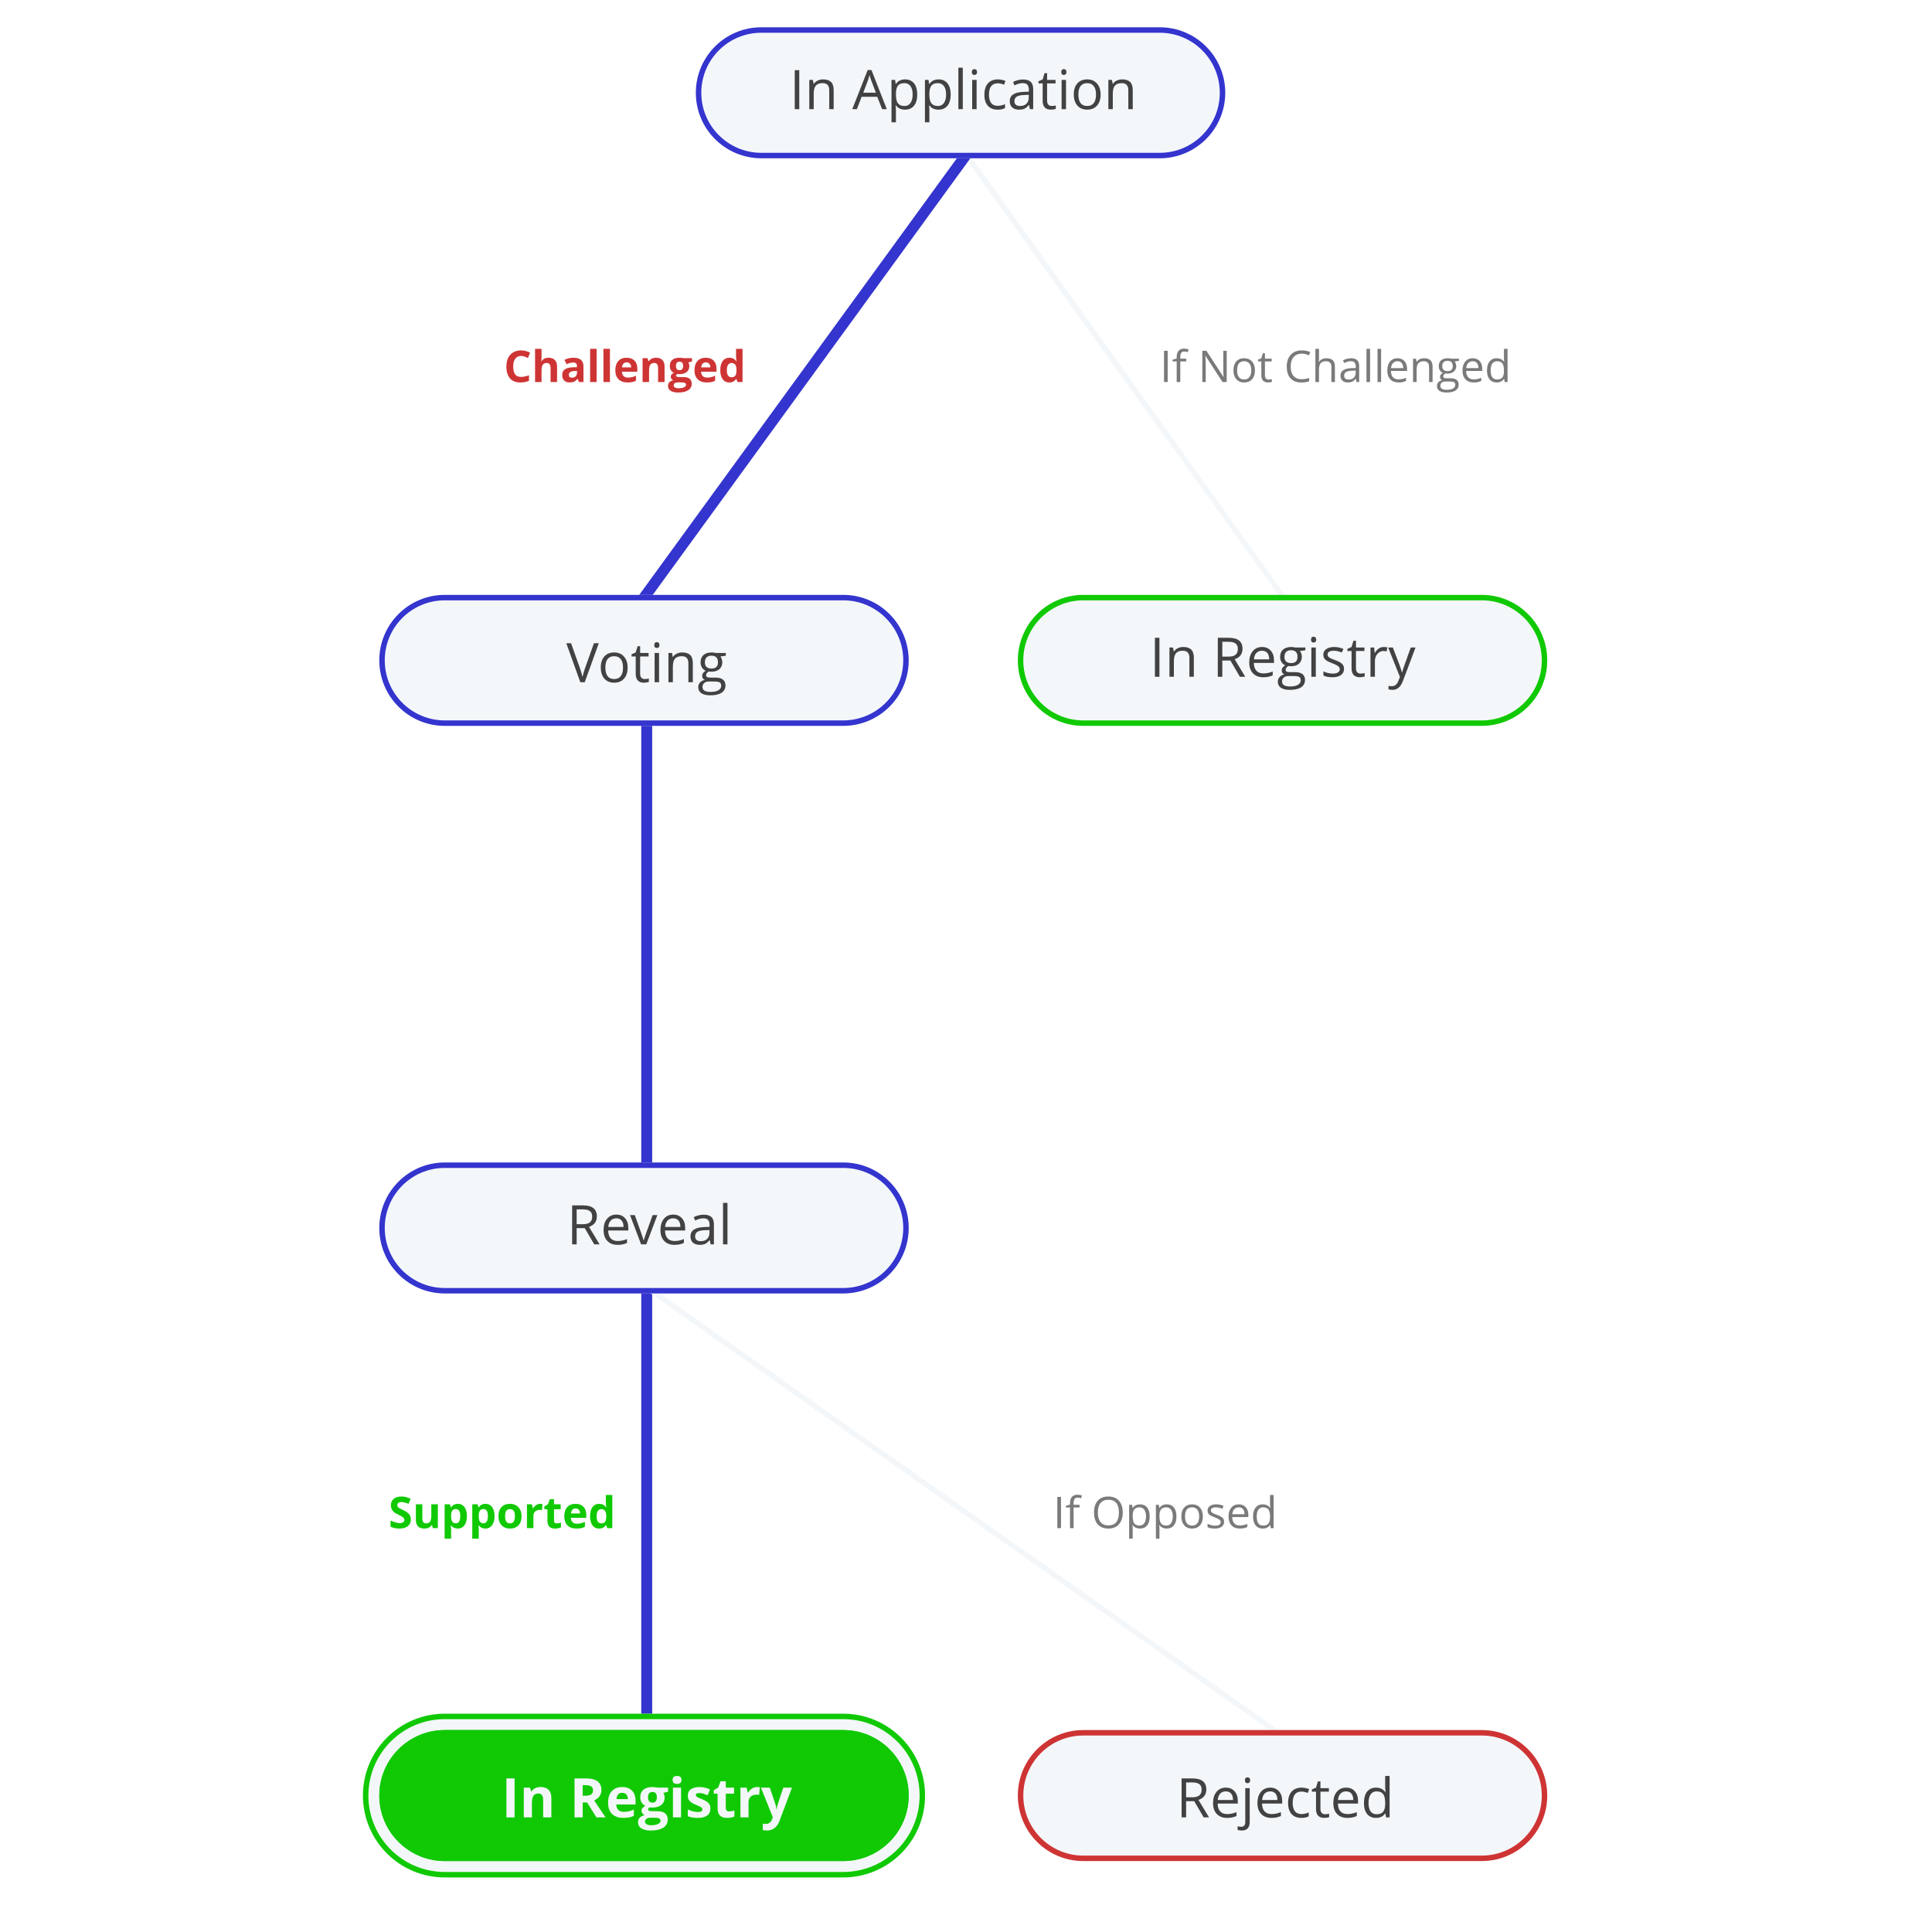
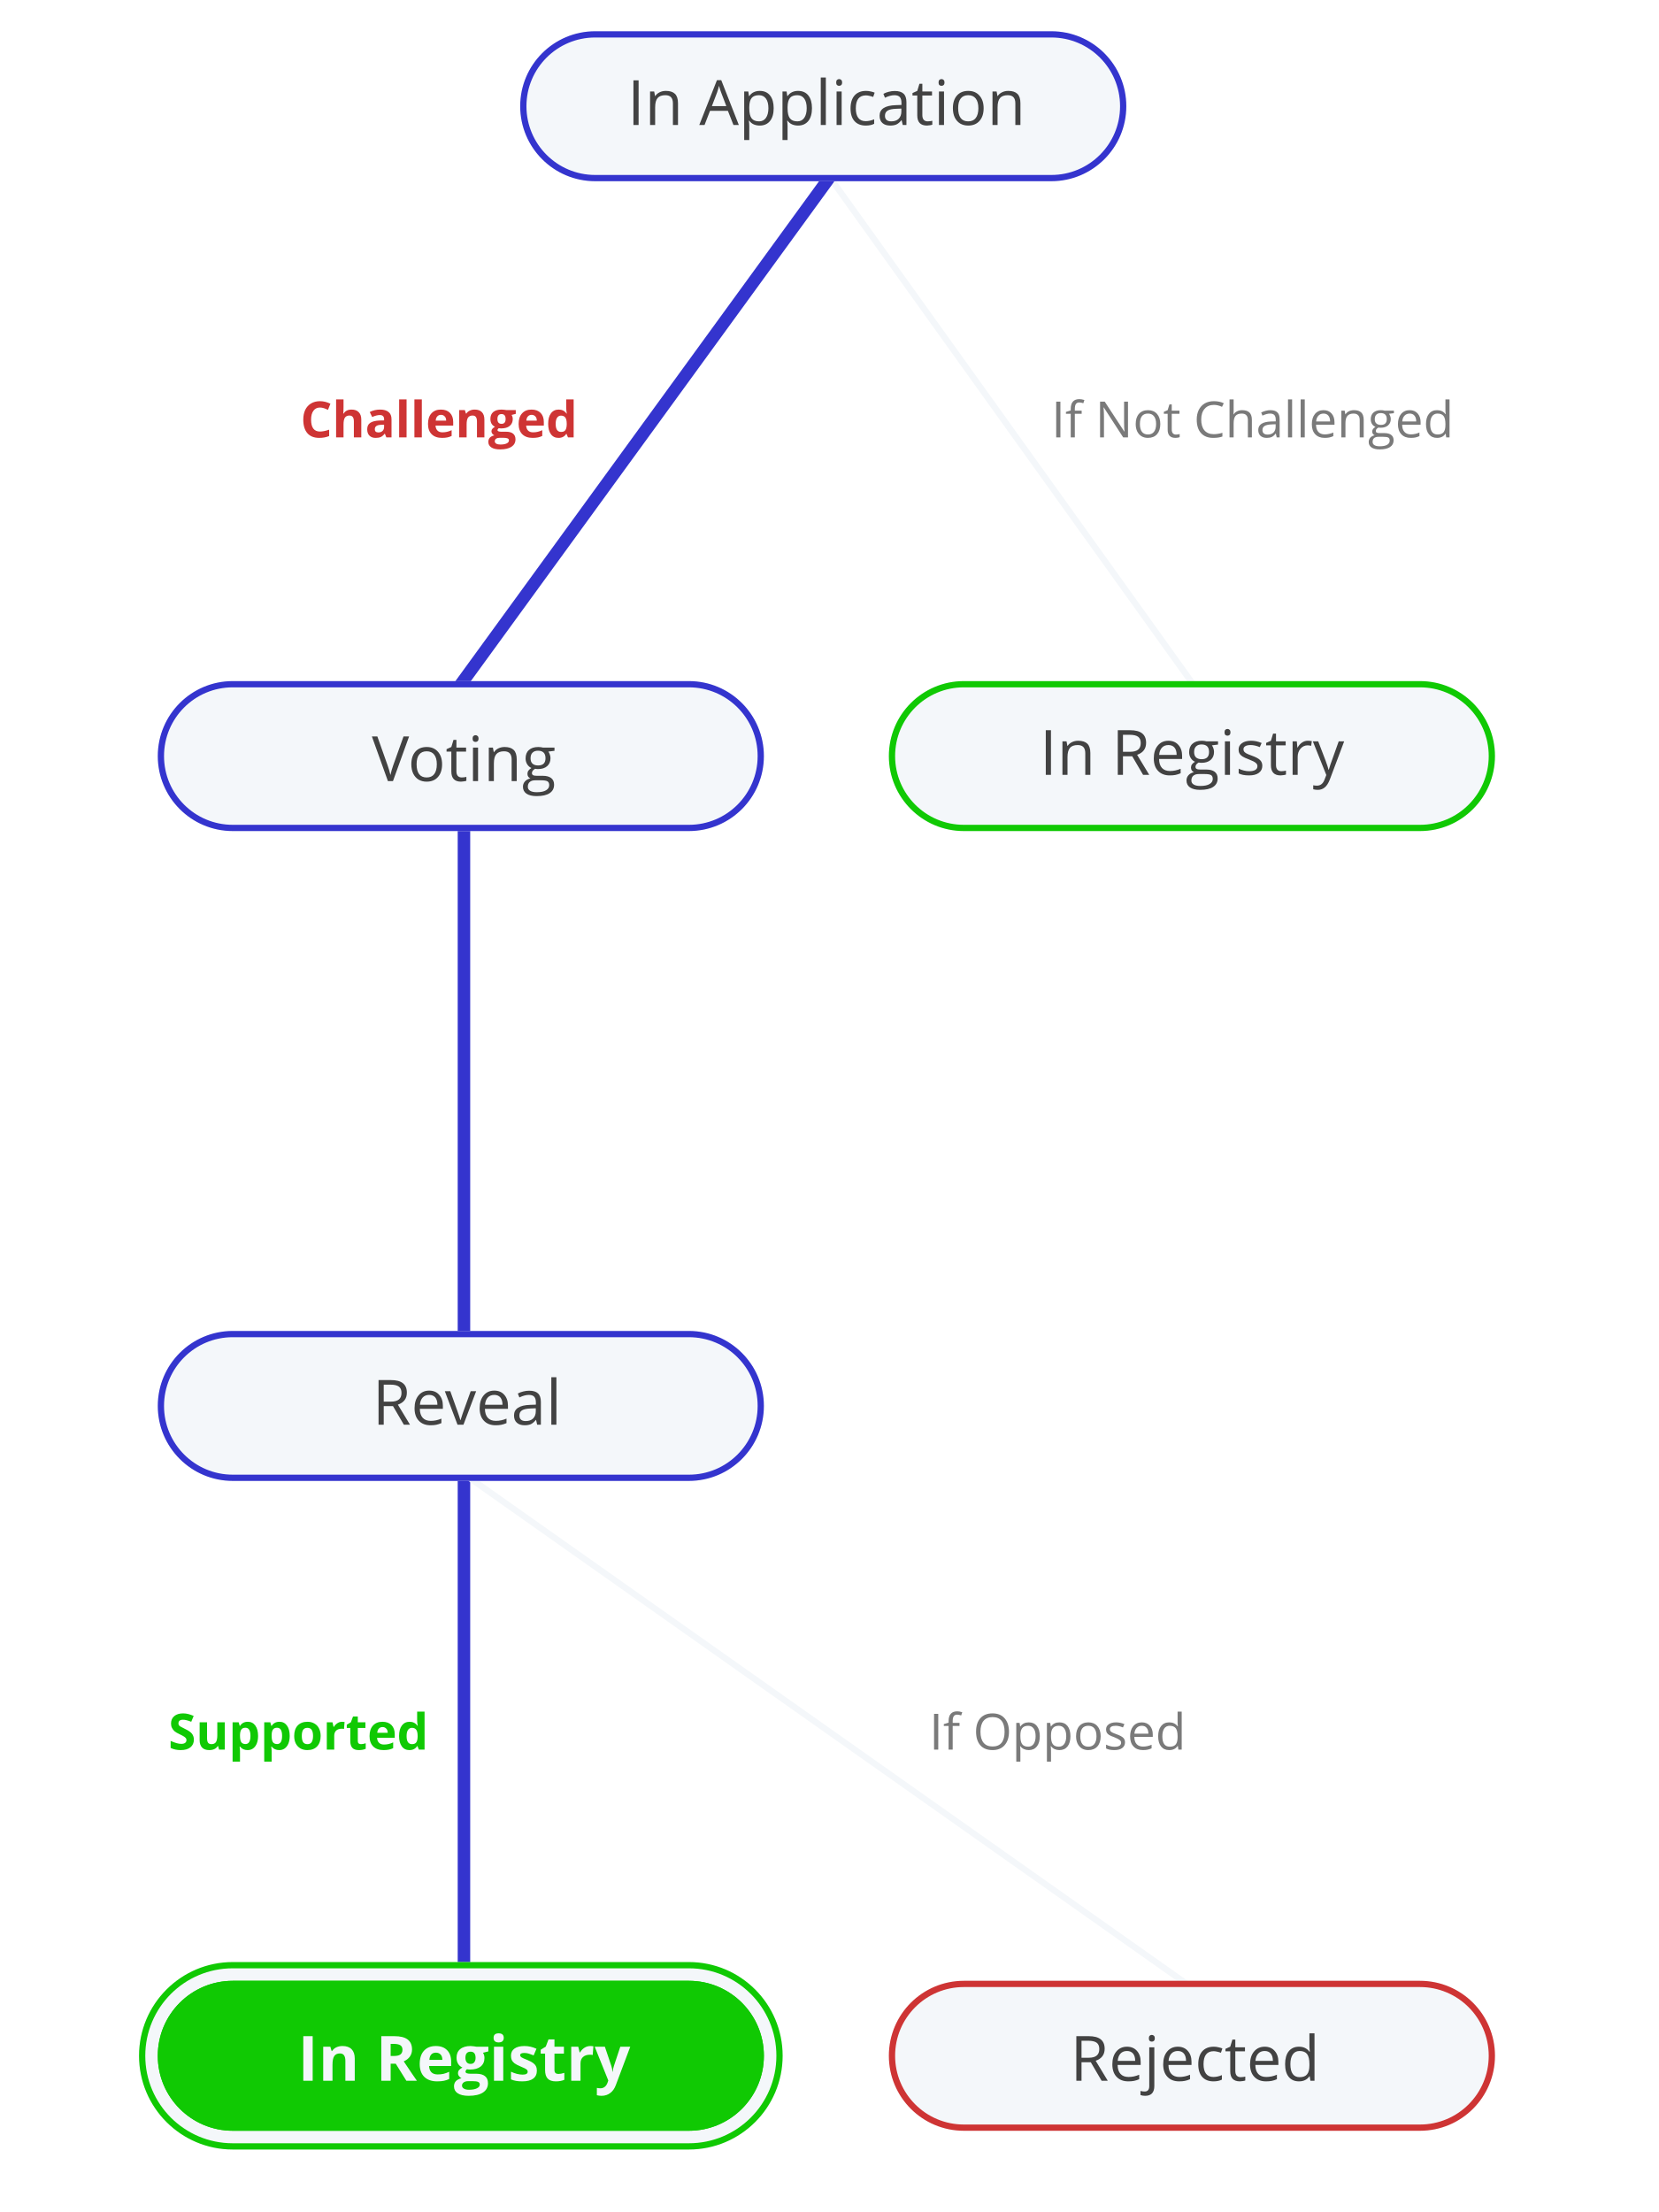
- <svg xmlns="http://www.w3.org/2000/svg" xmlns:xlink="http://www.w3.org/1999/xlink" width="400px" height="400px" viewBox="0 0 231 354" version="1.1">
+ <svg xmlns="http://www.w3.org/2000/svg" xmlns:xlink="http://www.w3.org/1999/xlink" width="300px" height="400px" viewBox="0 0 231 354" version="1.1">
  <defs>
    <rect id="path-1" x="66" y="5" width="97" height="24" rx="12" />
    <rect id="path-2" x="5" y="314" width="103" height="30" rx="15" />
    <rect id="path-3" x="8" y="109" width="97" height="24" rx="12" />
    <rect id="path-4" x="125" y="109" width="97" height="24" rx="12" />
    <rect id="path-5" x="8" y="317" width="97" height="24" rx="12" />
    <rect id="path-6" x="8" y="213" width="97" height="24" rx="12" />
    <rect id="path-7" x="125" y="317" width="97" height="24" rx="12" />
  </defs>
  <g id="Symbols" stroke="none" stroke-width="1" fill="none" fill-rule="evenodd">
    <g id="Map-–-In-Registry-(Challenge)">
      <path d="M173.961,109.879 L116,29" id="Line-3" stroke="#F4F7FA" stroke-linecap="square" />
      <path d="M56.5,109.5 L115.343,28.618" id="Line-3" stroke="#3434CE" stroke-width="2" stroke-linecap="round" stroke-linejoin="round" />
      <path d="M57,323.365 L57,125" id="Line-3" stroke="#3434CE" stroke-width="2" stroke-linecap="square" />
      <path d="M175.5,319.5 L57.548,236.27" id="Line-3" stroke="#F4F7FA" stroke-linecap="square" />
      <g id="Rectangle-8">
        <use fill="#F4F7FA" fill-rule="evenodd" xlink:href="#path-1" />
        <rect stroke="#3434CE" stroke-width="1" x="66.5" y="5.5" width="96" height="23" rx="11.5" />
      </g>
      <text id="In-Application" font-family="Open Sans, sans-serif" font-size="10" font-weight="normal" fill="#424242">
        <tspan x="83.137" y="20">In Application</tspan>
      </text>
      <g id="Rectangle-8-Copy">
        <use fill="#F4F7FA" fill-rule="evenodd" xlink:href="#path-2" />
        <rect stroke="#10C903" stroke-width="1" x="5.5" y="314.5" width="102" height="29" rx="14.5" />
      </g>
      <g id="Rectangle-8-Copy">
        <use fill="#F4F7FA" fill-rule="evenodd" xlink:href="#path-3" />
        <rect stroke="#3434CE" stroke-width="1" x="8.5" y="109.5" width="96" height="23" rx="11.5" />
      </g>
      <text id="Voting" font-family="Open Sans, sans-serif" font-size="10" font-weight="normal" fill="#424242">
        <tspan x="42.266" y="125">Voting</tspan>
      </text>
      <g id="Rectangle-8-Copy-2">
        <use fill="#F4F7FA" fill-rule="evenodd" xlink:href="#path-4" />
        <rect stroke="#10C903" stroke-width="1" x="125.5" y="109.5" width="96" height="23" rx="11.5" />
      </g>
      <text id="In-Registry" font-family="Open Sans, sans-serif" font-size="10" font-weight="normal" fill="#424242">
        <tspan x="149.127" y="124">In Registry</tspan>
      </text>
      <g id="Rectangle-8-Copy">
        <use fill="#10C903" fill-rule="evenodd" xlink:href="#path-5" />
        <rect stroke="#10C903" stroke-width="1" x="8.5" y="317.5" width="96" height="23" rx="11.5" />
      </g>
      <text id="In-Registry" font-family="Open Sans, sans-serif" font-size="10" font-weight="bold" fill="#F4F7FA">
        <tspan x="30.384" y="333">In Registry</tspan>
      </text>
      <g id="Rectangle-8-Copy-3">
        <use fill="#F4F7FA" fill-rule="evenodd" xlink:href="#path-6" />
        <rect stroke="#3434CE" stroke-width="1" x="8.5" y="213.5" width="96" height="23" rx="11.5" />
      </g>
      <text id="Reveal" font-family="Open Sans, sans-serif" font-size="10" font-weight="normal" fill="#424242">
        <tspan x="42.349" y="228">Reveal</tspan>
      </text>
      <g id="Rectangle-8-Copy-2">
        <use fill="#F4F7FA" fill-rule="evenodd" xlink:href="#path-7" />
        <rect stroke="#CE3434" stroke-width="1" x="125.5" y="317.5" width="96" height="23" rx="11.5" />
      </g>
      <text id="Rejected" font-family="Open Sans, sans-serif" font-size="10" font-weight="normal" fill="#424242">
        <tspan x="154.02" y="333">Rejected</tspan>
      </text>
      <text id="Challenged" font-family="Open Sans, sans-serif" font-size="8" font-weight="bold" fill="#CE3434">
        <tspan x="30.818" y="70">Challenged</tspan>
      </text>
      <text id="Supported" font-family="Open Sans, sans-serif" font-size="8" font-weight="bold" fill="#10C903">
        <tspan x="9.682" y="280">Supported</tspan>
      </text>
      <text id="If-Opposed" opacity="0.7" font-family="Open Sans, sans-serif" font-size="8" font-weight="normal" fill="#424242">
        <tspan x="131.453" y="280">If Opposed</tspan>
      </text>
      <text id="If-Not-Challenged" opacity="0.7" font-family="Open Sans, sans-serif" font-size="8" font-weight="normal" fill="#424242">
        <tspan x="151" y="70">If Not Challenged</tspan>
      </text>
    </g>
  </g>
</svg>
